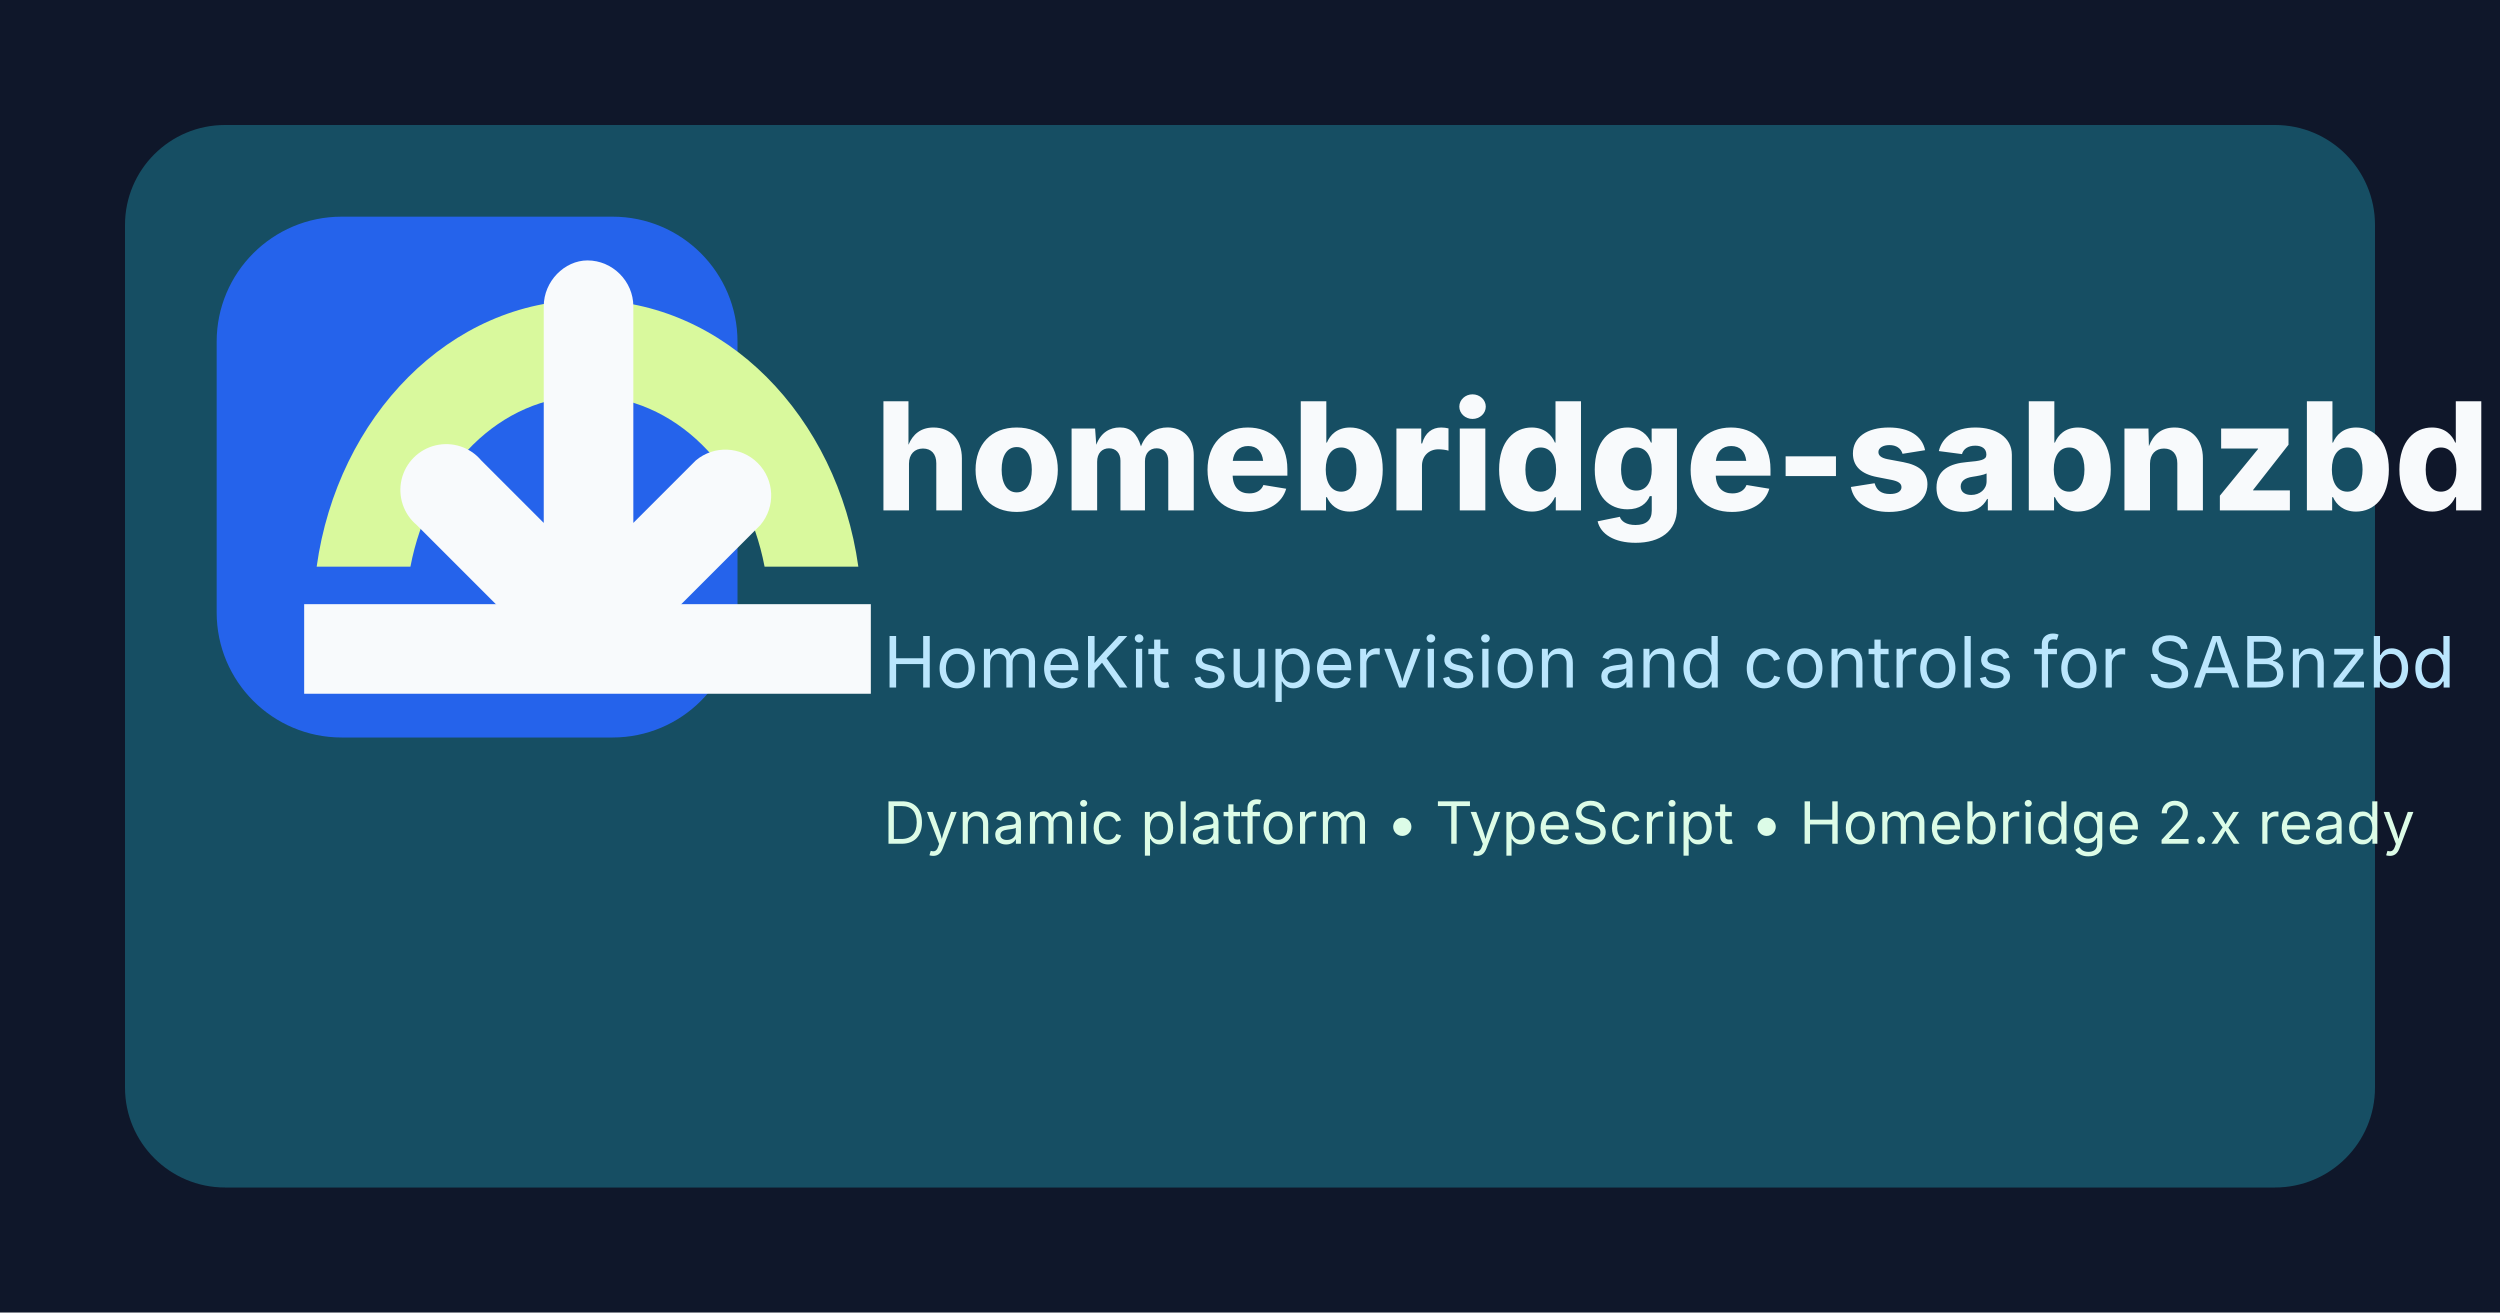
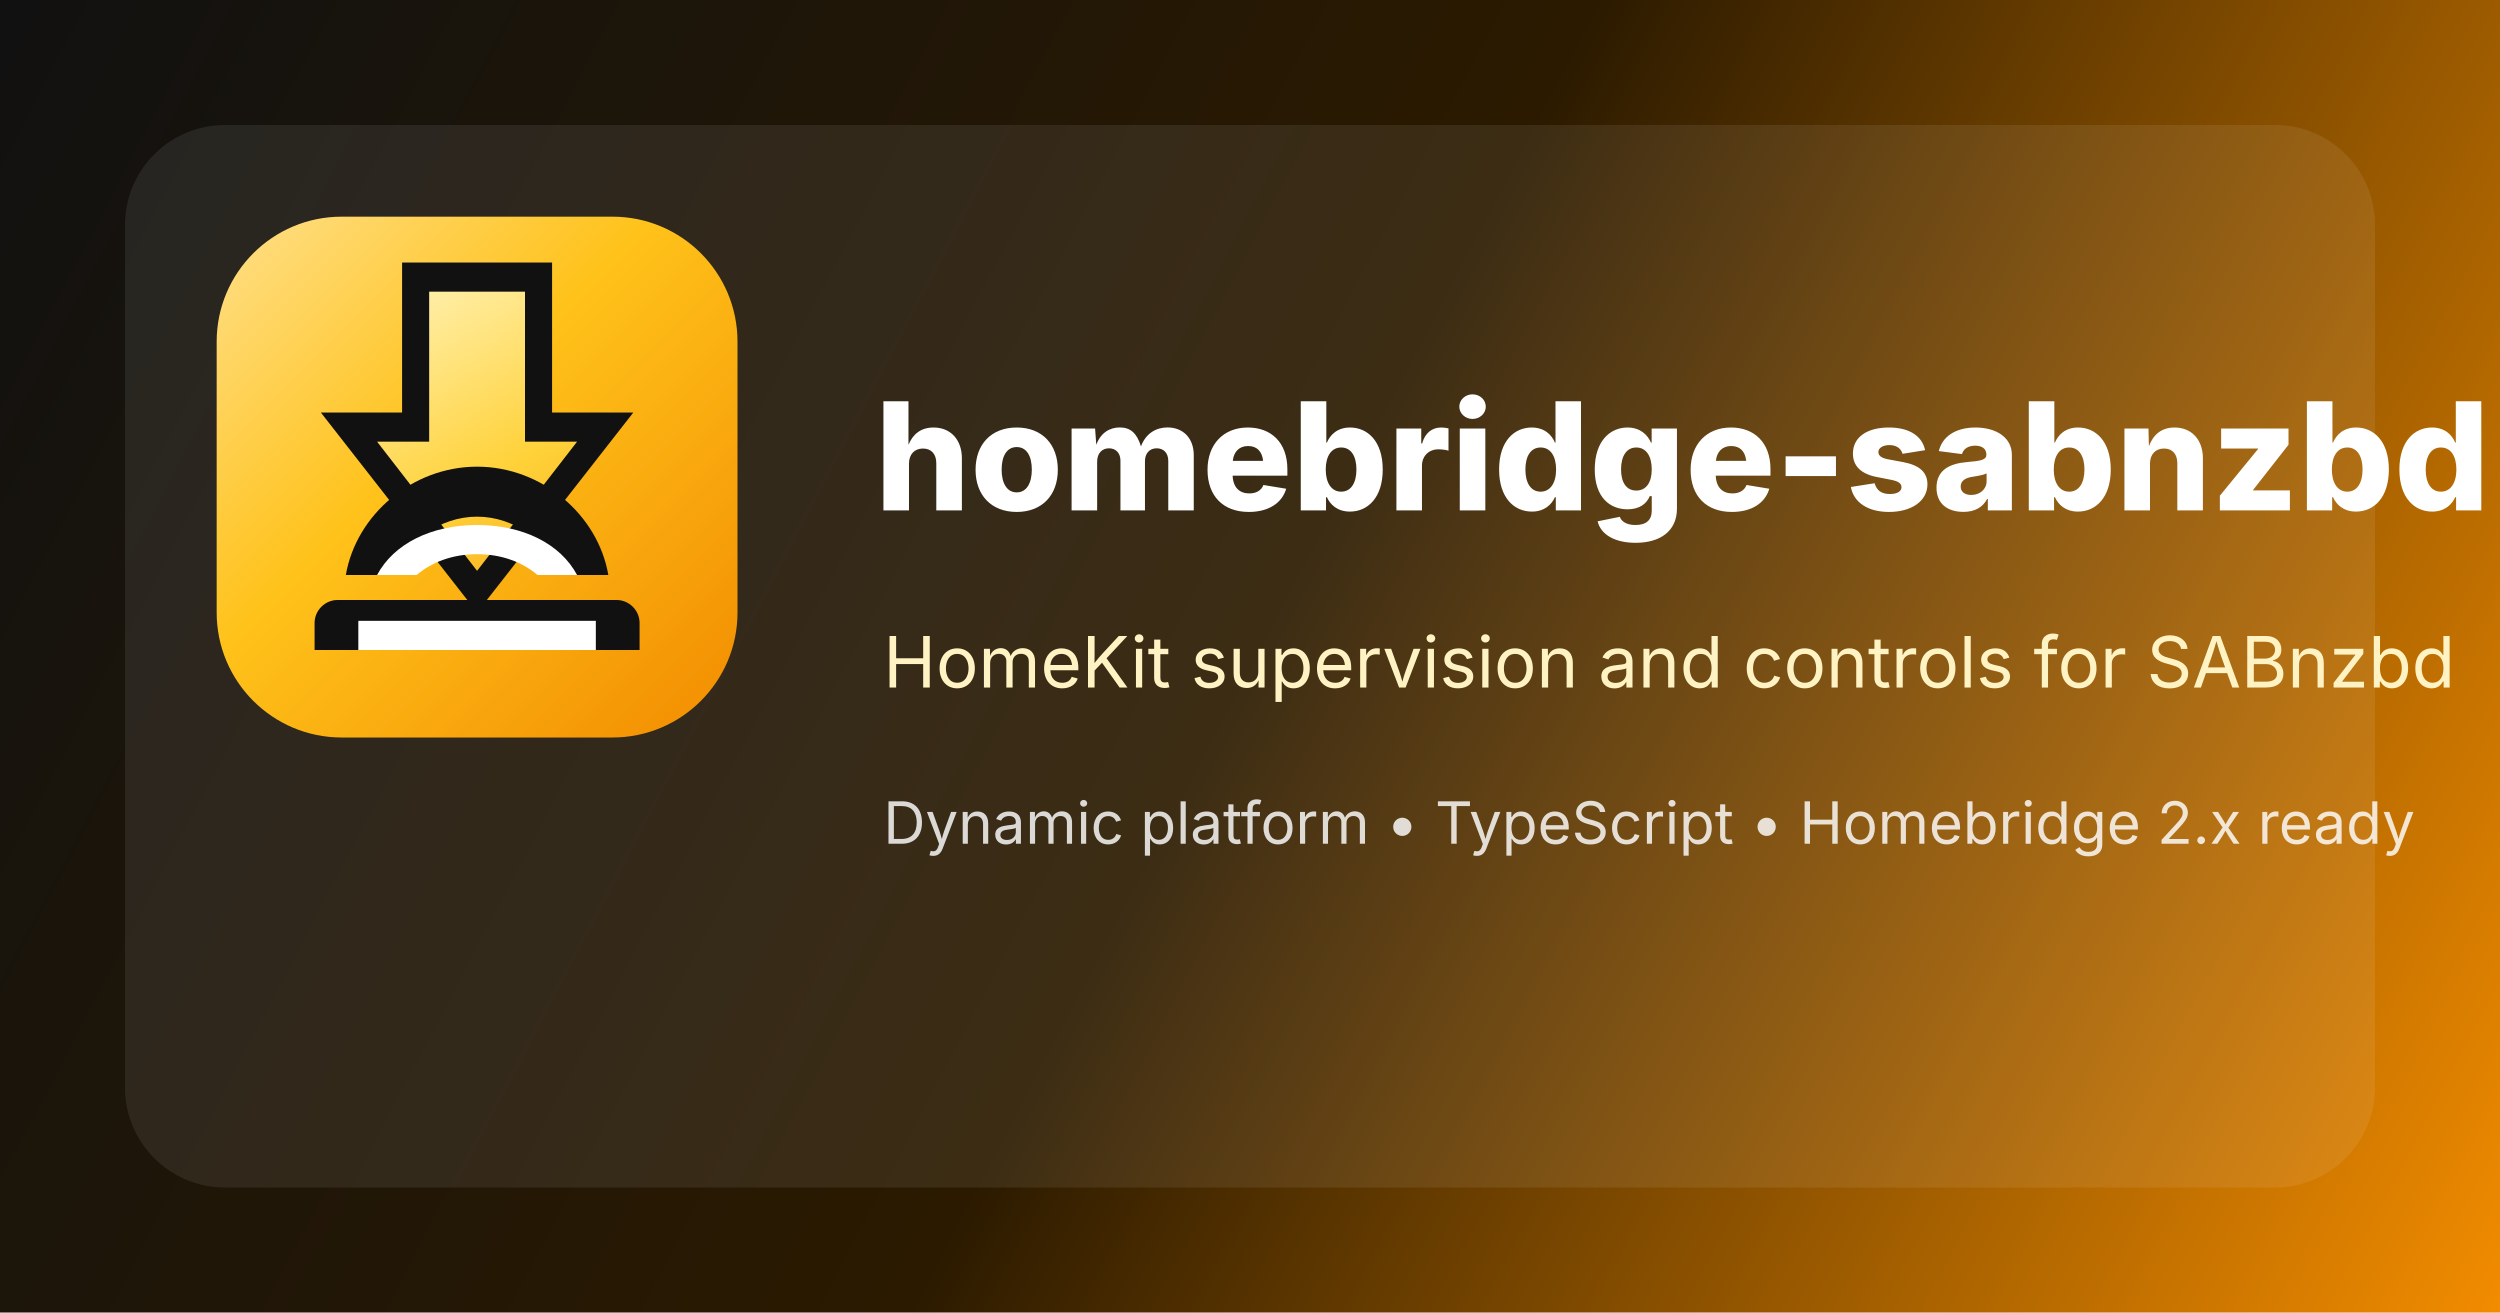
<svg xmlns="http://www.w3.org/2000/svg" viewBox="0 0 1200 630" role="img" aria-labelledby="title desc">
-   <rect width="1200" height="630" fill="#0F172A" />
-   <rect x="60" y="60" width="1080" height="510" rx="48" fill="#164E63" />
-   <rect x="104" y="104" width="250" height="250" rx="60" fill="#2563EB" />
-   <path d="M152 272c10-72 64-128 130-128s120 56 130 128h-45c-9-47-43-82-85-82s-76 35-85 82h-45z" fill="#D9F99D" />
-   <path d="M146 290h272v43H146z" fill="#F8FAFC" />
-   <path d="M282 125c12 0 22 10 22 22v104l30-30a22 22 0 0 1 31 31l-67 67a22 22 0 0 1-31 0l-67-67a22 22 0 1 1 31-31l30 30V147c0-12 10-22 21-22z" fill="#F8FAFC" />
-   <text x="420" y="245" fill="#F8FAFC" font-family="Inter, Arial, sans-serif" font-size="72" font-weight="800">homebridge-sabnzbd</text>
-   <text x="424" y="330" fill="#BAE6FD" font-family="Inter, Arial, sans-serif" font-size="34">HomeKit supervision and controls for SABnzbd</text>
-   <text x="424" y="405" fill="#DCFCE7" font-family="Inter, Arial, sans-serif" font-size="28">Dynamic platform • TypeScript • Homebridge 2.x ready</text>
+   <defs>
+     <linearGradient id="bg" x1="0" x2="1200" y1="0" y2="630" gradientUnits="userSpaceOnUse">
+       <stop offset="0" stop-color="#111111" />
+       <stop offset=".5" stop-color="#2B1A00" />
+       <stop offset="1" stop-color="#F28C00" />
+     </linearGradient>
+     <linearGradient id="markBg" x1="104" x2="354" y1="104" y2="354" gradientUnits="userSpaceOnUse">
+       <stop offset="0" stop-color="#FFE08A" />
+       <stop offset=".42" stop-color="#FFC21A" />
+       <stop offset="1" stop-color="#F28C00" />
+     </linearGradient>
+     <linearGradient id="arrow" x1="180" x2="284" y1="126" y2="310" gradientUnits="userSpaceOnUse">
+       <stop offset="0" stop-color="#FFF5C2" />
+       <stop offset=".55" stop-color="#FFD23A" />
+       <stop offset="1" stop-color="#F59E0B" />
+     </linearGradient>
+   </defs>
+   <rect width="1200" height="630" fill="url(#bg)" />
+   <rect x="60" y="60" width="1080" height="510" rx="48" fill="#FFFFFF" opacity=".08" />
+   <rect x="104" y="104" width="250" height="250" rx="60" fill="url(#markBg)" />
+   <path d="M193 126h72v72h39l-75 96-75-96h39v-72z" fill="#111111" />
+   <path d="M206 140h46v72h25l-48 62-48-62h25v-72z" fill="url(#arrow)" />
+   <path d="M166 276c5-29 32-52 63-52s58 23 63 52h-23c-6-16-22-28-40-28s-34 12-40 28h-23z" fill="#111111" />
+   <path d="M181 276c8-15 26-24 48-24s40 9 48 24h-19c-7-6-17-10-29-10s-22 4-29 10h-19z" fill="#FFFFFF" />
+   <path d="M162 288h134c6 0 11 5 11 11v13H151v-13c0-6 5-11 11-11z" fill="#111111" />
+   <path d="M172 298h114v14H172z" fill="#FFFFFF" />
+   <text x="420" y="245" fill="#FFFFFF" font-family="Inter, Arial, sans-serif" font-size="72" font-weight="800">homebridge-sabnzbd</text>
+   <text x="424" y="330" fill="#FFF3C4" font-family="Inter, Arial, sans-serif" font-size="34">HomeKit supervision and controls for SABnzbd</text>
+   <text x="424" y="405" fill="#FFFFFF" opacity=".82" font-family="Inter, Arial, sans-serif" font-size="28">Dynamic platform • TypeScript • Homebridge 2.x ready</text>
</svg>
